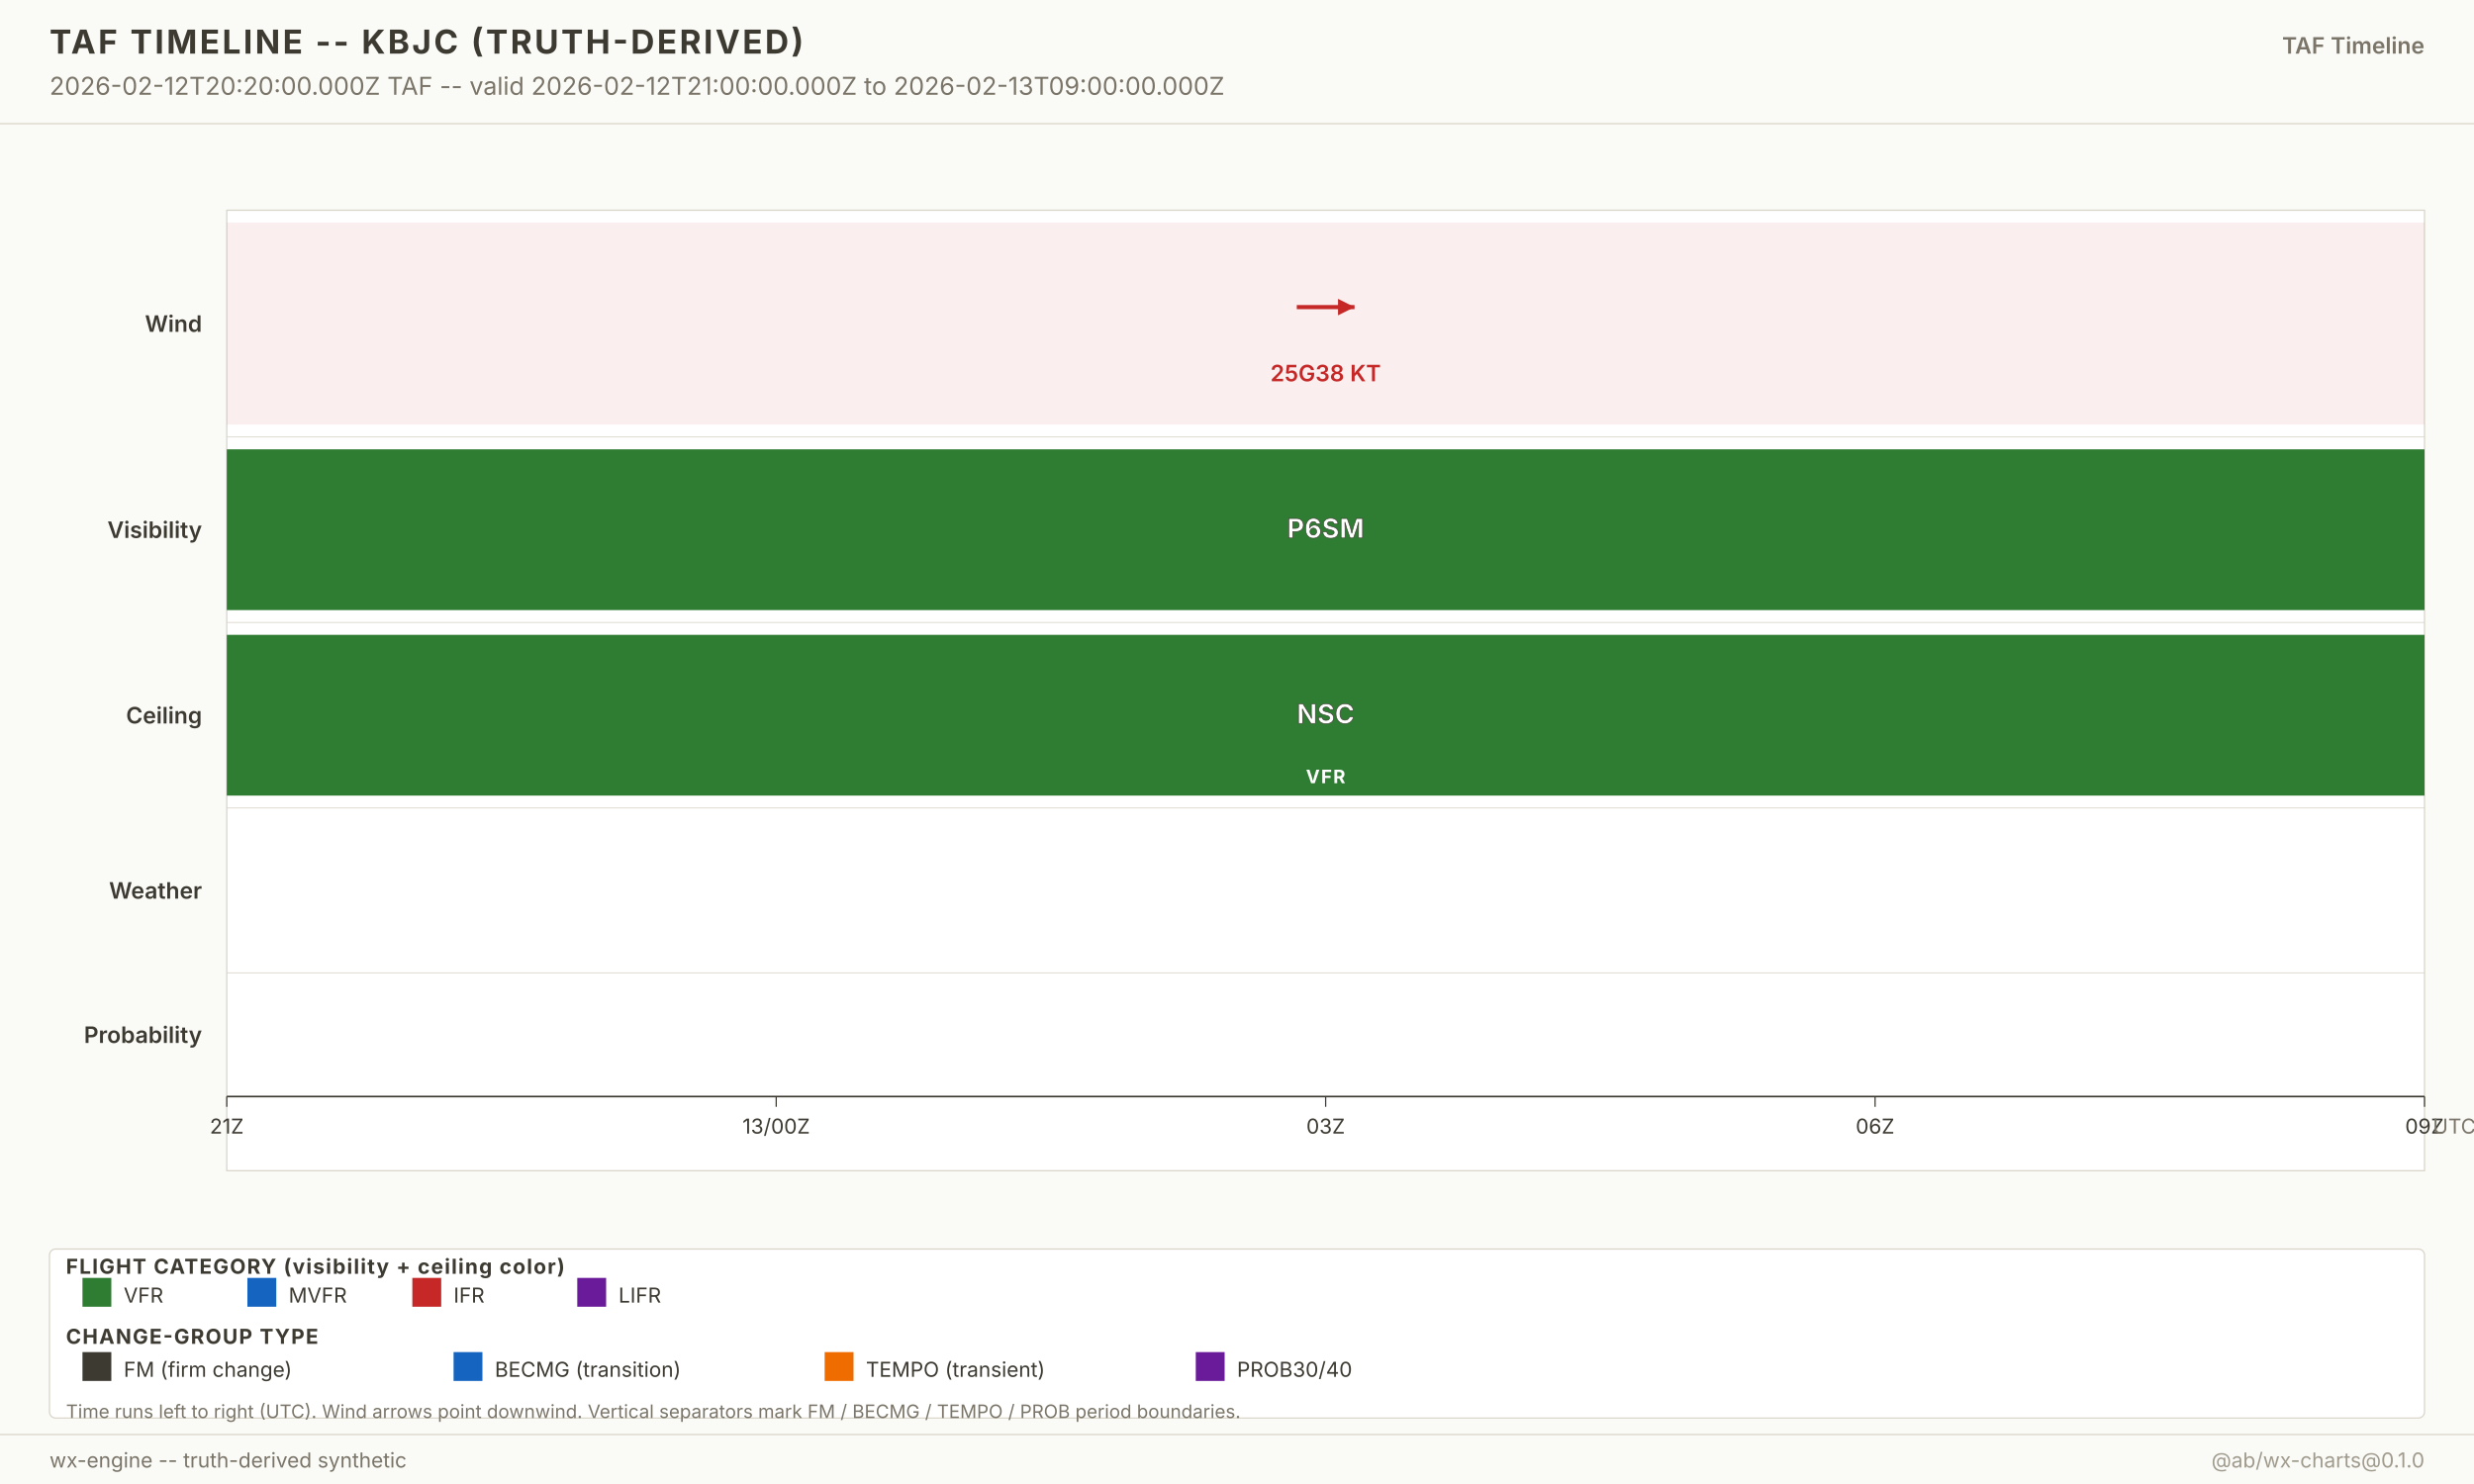
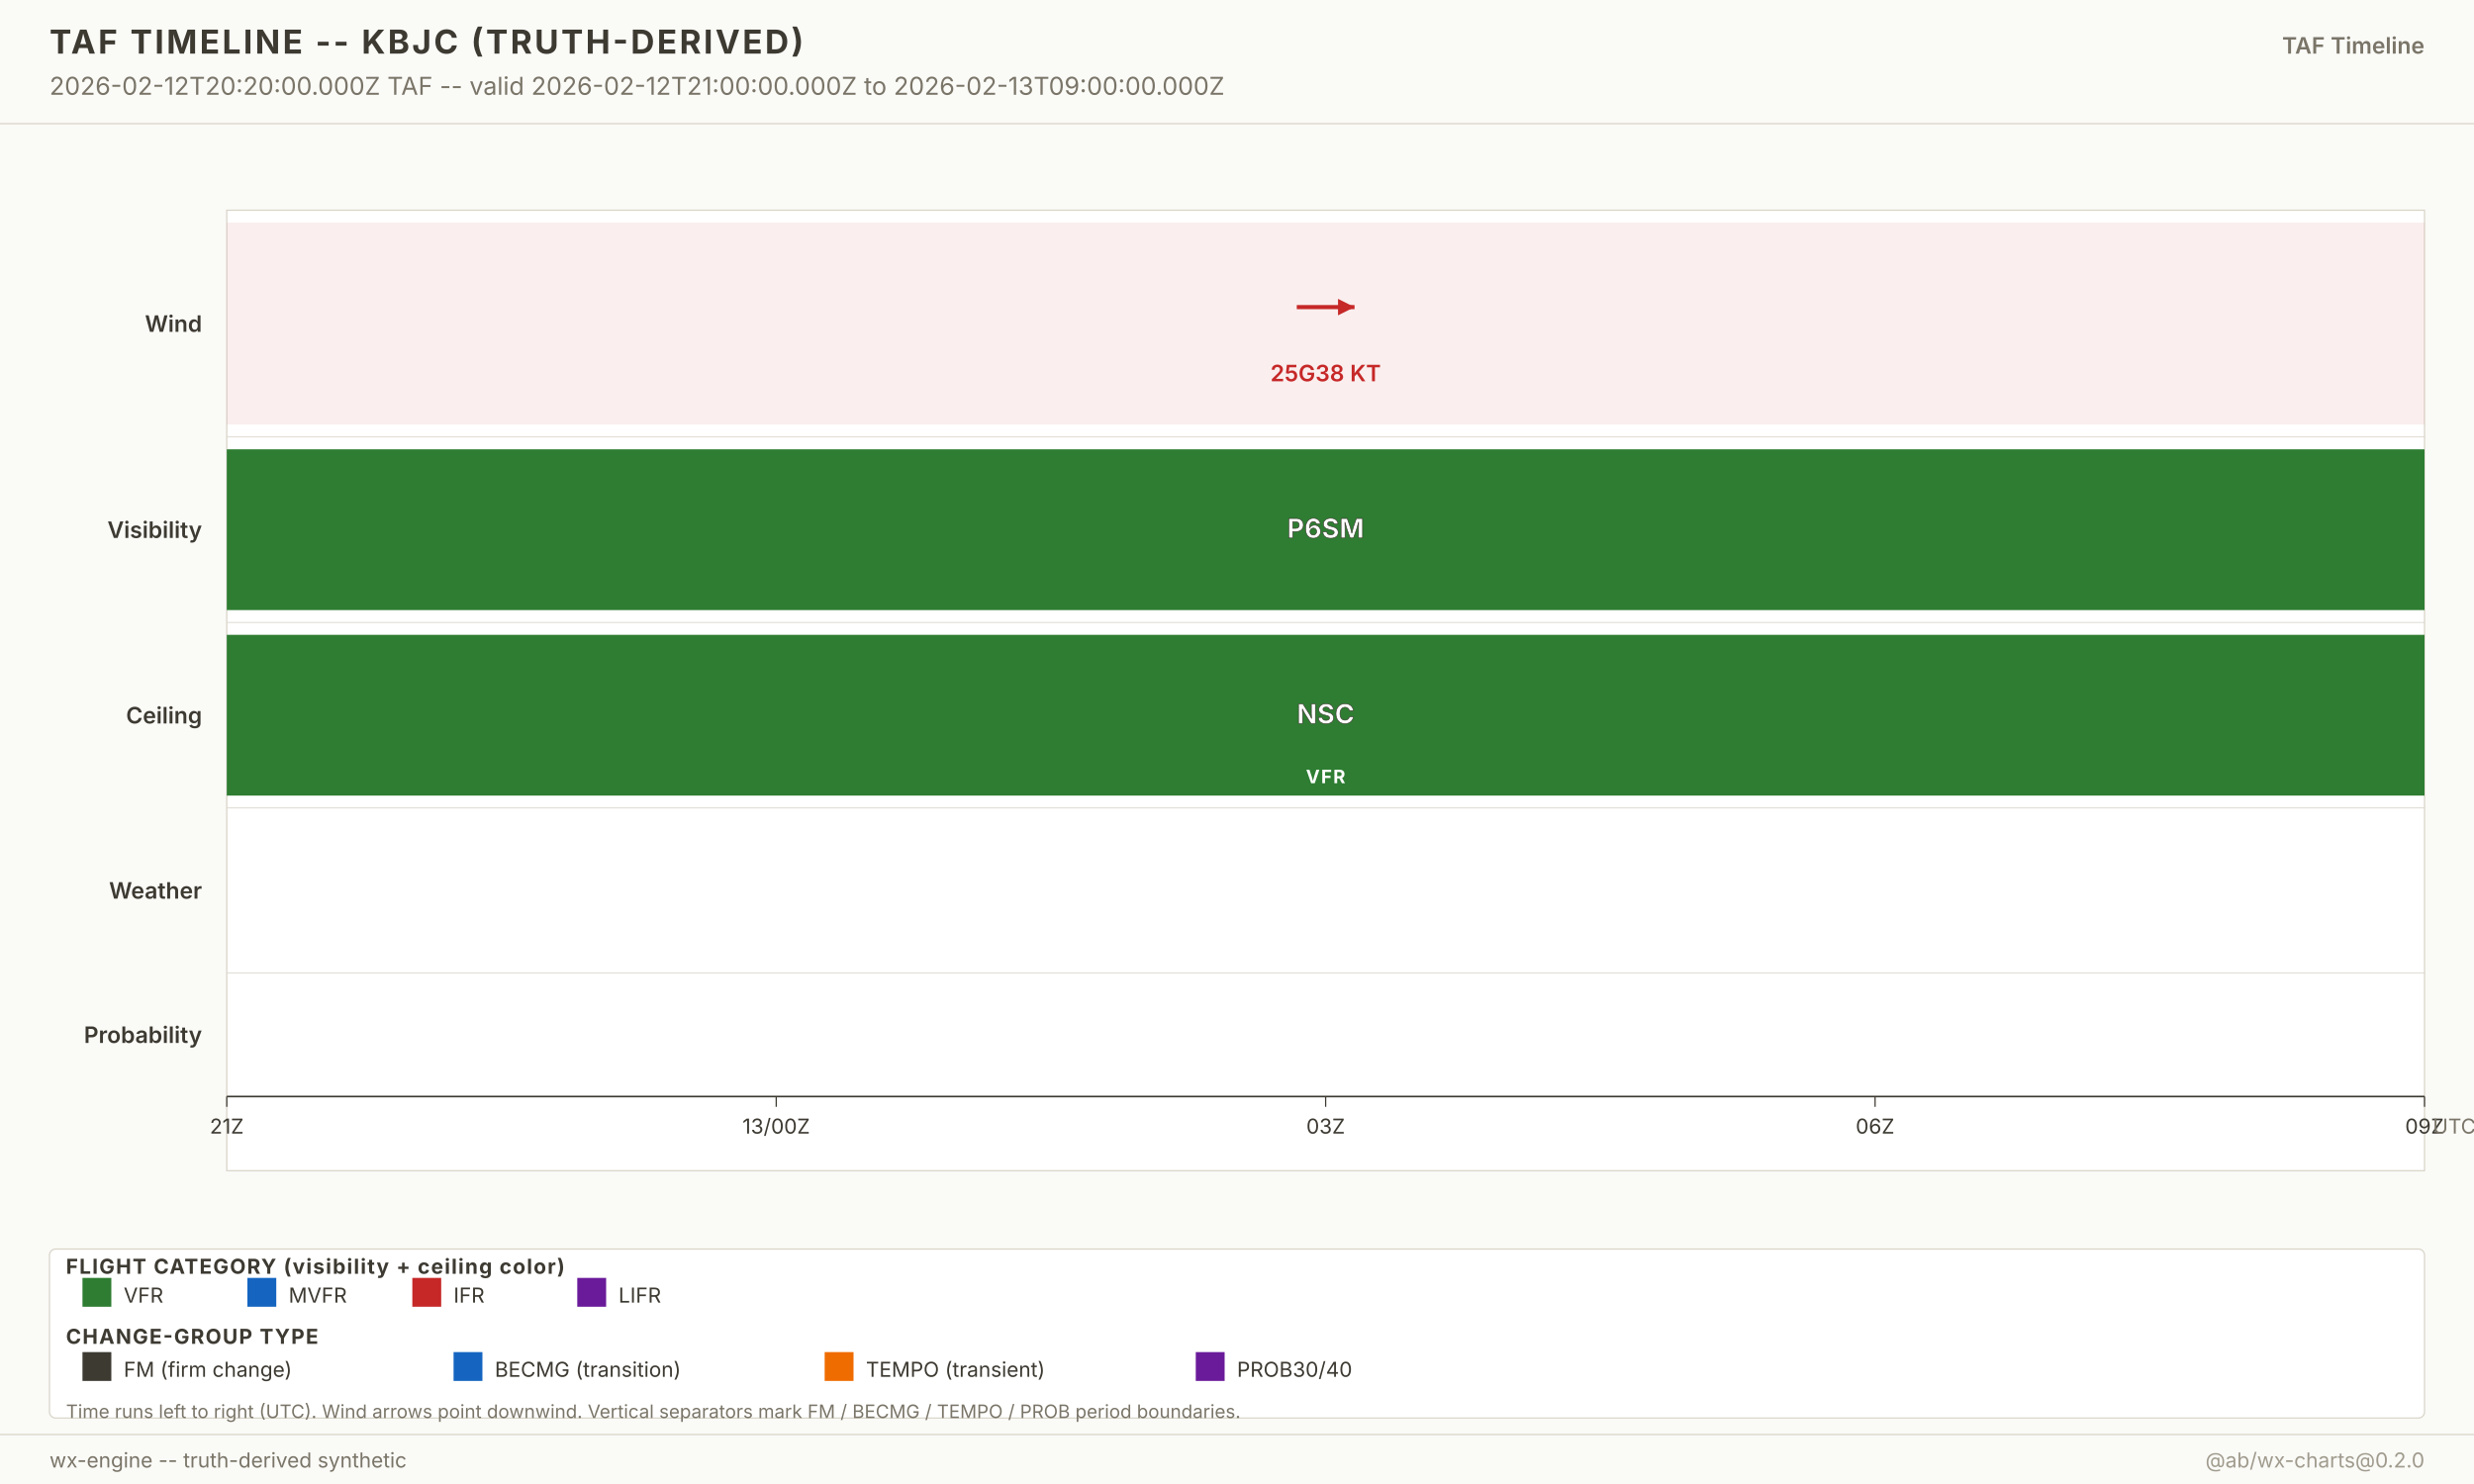
<svg xmlns="http://www.w3.org/2000/svg" width="1200" height="720" viewBox="0 0 1200 720" font-family="-apple-system, system-ui, sans-serif">
  <g class="layer-background">
    <rect x="0" y="0" width="1200" height="720" fill="#fafaf7" />
  </g>
  <g class="layer-graticule" />
+   <g class="layer-north-america-context" />
  <g class="layer-basemap-fill" />
  <g class="layer-basemap-borders" />
  <g class="layer-raster-overlay" />
  <g class="layer-basemap-re-stroke" />
  <g class="layer-vector-symbology">
    <g class="timeline-plot">
      <rect x="110" y="102" width="1066" height="466" fill="white" stroke="#d8d4c8" stroke-width="0.6" />
      <text x="98" y="161.0" text-anchor="end" font-size="11" font-weight="600" fill="#3d3a32">Wind</text>
      <rect x="110.0" y="108.0" width="1066.0" height="98.0" fill="#c62828" fill-opacity="0.08" />
      <g opacity="1">
        <line x1="629.0" y1="149.0" x2="657.0" y2="149.0" stroke="#c62828" stroke-width="2" />
        <polygon points="657.0,149.0 649.0,153.0 649.0,145.0" fill="#c62828" />
      </g>
      <text x="643.0" y="185.0" text-anchor="middle" font-size="11" font-weight="600" fill="#c62828" opacity="1">25G38 KT</text>
      <line x1="110" y1="212.0" x2="1176.0" y2="212.0" stroke="#d8d4c8" stroke-width="0.4" />
      <text x="98" y="261.0" text-anchor="end" font-size="11" font-weight="600" fill="#3d3a32">Visibility</text>
      <rect x="110.0" y="218.0" width="1066.0" height="78.0" fill="#2e7d32" fill-opacity="1" />
      <text x="643.0" y="261.0" text-anchor="middle" font-size="13" font-weight="700" fill="white" stroke="#3d3a32" stroke-width="0.3">P6SM</text>
      <line x1="110" y1="302.0" x2="1176.0" y2="302.0" stroke="#d8d4c8" stroke-width="0.4" />
      <text x="98" y="351.0" text-anchor="end" font-size="11" font-weight="600" fill="#3d3a32">Ceiling</text>
      <rect x="110.0" y="308.0" width="1066.0" height="78.0" fill="#2e7d32" fill-opacity="1" />
      <text x="643.0" y="351.0" text-anchor="middle" font-size="13" font-weight="700" fill="white" stroke="#3d3a32" stroke-width="0.3">NSC</text>
      <text x="643.0" y="380.0" text-anchor="middle" font-size="9" font-weight="700" fill="white" letter-spacing="0.6">VFR</text>
      <line x1="110" y1="392.0" x2="1176.0" y2="392.0" stroke="#d8d4c8" stroke-width="0.4" />
      <text x="98" y="436.0" text-anchor="end" font-size="11" font-weight="600" fill="#3d3a32">Weather</text>
      <line x1="110" y1="472.0" x2="1176.0" y2="472.0" stroke="#d8d4c8" stroke-width="0.4" />
      <text x="98" y="506.0" text-anchor="end" font-size="11" font-weight="600" fill="#3d3a32">Probability</text>
      <line x1="110" y1="532.0" x2="1176.0" y2="532.0" stroke="#3d3a32" stroke-width="0.8" />
      <g class="time-axis">
        <line x1="110.0" y1="532.0" x2="110.0" y2="537.0" stroke="#3d3a32" stroke-width="0.6" />
        <text x="110.0" y="550.0" text-anchor="middle" font-size="10" fill="#3d3a32">21Z</text>
        <line x1="376.5" y1="532.0" x2="376.5" y2="537.0" stroke="#3d3a32" stroke-width="0.6" />
        <text x="376.5" y="550.0" text-anchor="middle" font-size="10" fill="#3d3a32">13/00Z</text>
        <line x1="643.0" y1="532.0" x2="643.0" y2="537.0" stroke="#3d3a32" stroke-width="0.6" />
        <text x="643.0" y="550.0" text-anchor="middle" font-size="10" fill="#3d3a32">03Z</text>
        <line x1="909.5" y1="532.0" x2="909.5" y2="537.0" stroke="#3d3a32" stroke-width="0.6" />
        <text x="909.5" y="550.0" text-anchor="middle" font-size="10" fill="#3d3a32">06Z</text>
        <line x1="1176.0" y1="532.0" x2="1176.0" y2="537.0" stroke="#3d3a32" stroke-width="0.6" />
        <text x="1176.0" y="550.0" text-anchor="middle" font-size="10" fill="#3d3a32">09Z</text>
        <text x="1180.0" y="550.0" font-size="10" fill="#7a7568">UTC</text>
      </g>
    </g>
  </g>
  <g class="layer-point-symbology" />
  <g class="layer-chrome">
    <g class="chrome-title">
      <rect x="0" y="0" width="1200" height="60" fill="#fafaf7" />
      <line x1="0" y1="60" x2="1200" y2="60" stroke="#d8d4c8" stroke-width="0.6" />
      <text x="24" y="26" font-size="16" font-weight="700" fill="#3d3a32" letter-spacing="1.2">TAF TIMELINE -- KBJC (TRUTH-DERIVED)</text>
      <text x="24" y="46" font-size="12" fill="#7a7568">2026-02-12T20:20:00.000Z TAF -- valid 2026-02-12T21:00:00.000Z to 2026-02-13T09:00:00.000Z</text>
      <text x="1176" y="26" text-anchor="end" font-size="11" font-weight="600" fill="#7a7568">TAF Timeline</text>
    </g>
    <g class="footer-taf-legend">
      <rect x="24" y="606" width="1152" height="82" fill="white" fill-opacity="0.94" stroke="#d8d4c8" stroke-width="0.6" rx="3" />
      <text x="32" y="618.0" font-size="10" font-weight="700" fill="#3d3a32" letter-spacing="0.6">FLIGHT CATEGORY (visibility + ceiling color)</text>
      <rect x="40" y="620.0" width="14" height="14" fill="#2e7d32" />
      <text x="60" y="632.0" font-size="10" fill="#3d3a32">VFR</text>
      <rect x="120" y="620.0" width="14" height="14" fill="#1565c0" />
      <text x="140" y="632.0" font-size="10" fill="#3d3a32">MVFR</text>
      <rect x="200" y="620.0" width="14" height="14" fill="#c62828" />
      <text x="220" y="632.0" font-size="10" fill="#3d3a32">IFR</text>
      <rect x="280" y="620.0" width="14" height="14" fill="#6a1b9a" />
      <text x="300" y="632.0" font-size="10" fill="#3d3a32">LIFR</text>
      <text x="32" y="652.0" font-size="10" font-weight="700" fill="#3d3a32" letter-spacing="0.6">CHANGE-GROUP TYPE</text>
      <rect x="40" y="656.0" width="14" height="14" fill="#3d3a32" />
      <text x="60" y="668.0" font-size="10" fill="#3d3a32">FM (firm change)</text>
      <rect x="220" y="656.0" width="14" height="14" fill="#1565c0" />
      <text x="240" y="668.0" font-size="10" fill="#3d3a32">BECMG (transition)</text>
      <rect x="400" y="656.0" width="14" height="14" fill="#ef6c00" />
      <text x="420" y="668.0" font-size="10" fill="#3d3a32">TEMPO (transient)</text>
      <rect x="580" y="656.0" width="14" height="14" fill="#6a1b9a" />
      <text x="600" y="668.0" font-size="10" fill="#3d3a32">PROB30/40</text>
      <text x="32" y="688.0" font-size="9" fill="#7a7568">Time runs left to right (UTC). Wind arrows point downwind. Vertical separators mark FM / BECMG / TEMPO / PROB period boundaries.</text>
    </g>
    <g class="chrome-footer">
      <rect x="0" y="696" width="1200" height="24" fill="#fafaf7" />
      <line x1="0" y1="696" x2="1200" y2="696" stroke="#d8d4c8" stroke-width="0.6" />
      <text x="24" y="712" font-size="10" fill="#7a7568">wx-engine -- truth-derived synthetic</text>
-       <text x="1176" y="712" text-anchor="end" font-size="10" fill="#a09b8d">@ab/wx-charts@0.1.0</text>
+       <text x="1176" y="712" text-anchor="end" font-size="10" fill="#a09b8d">@ab/wx-charts@0.2.0</text>
    </g>
  </g>
</svg>
